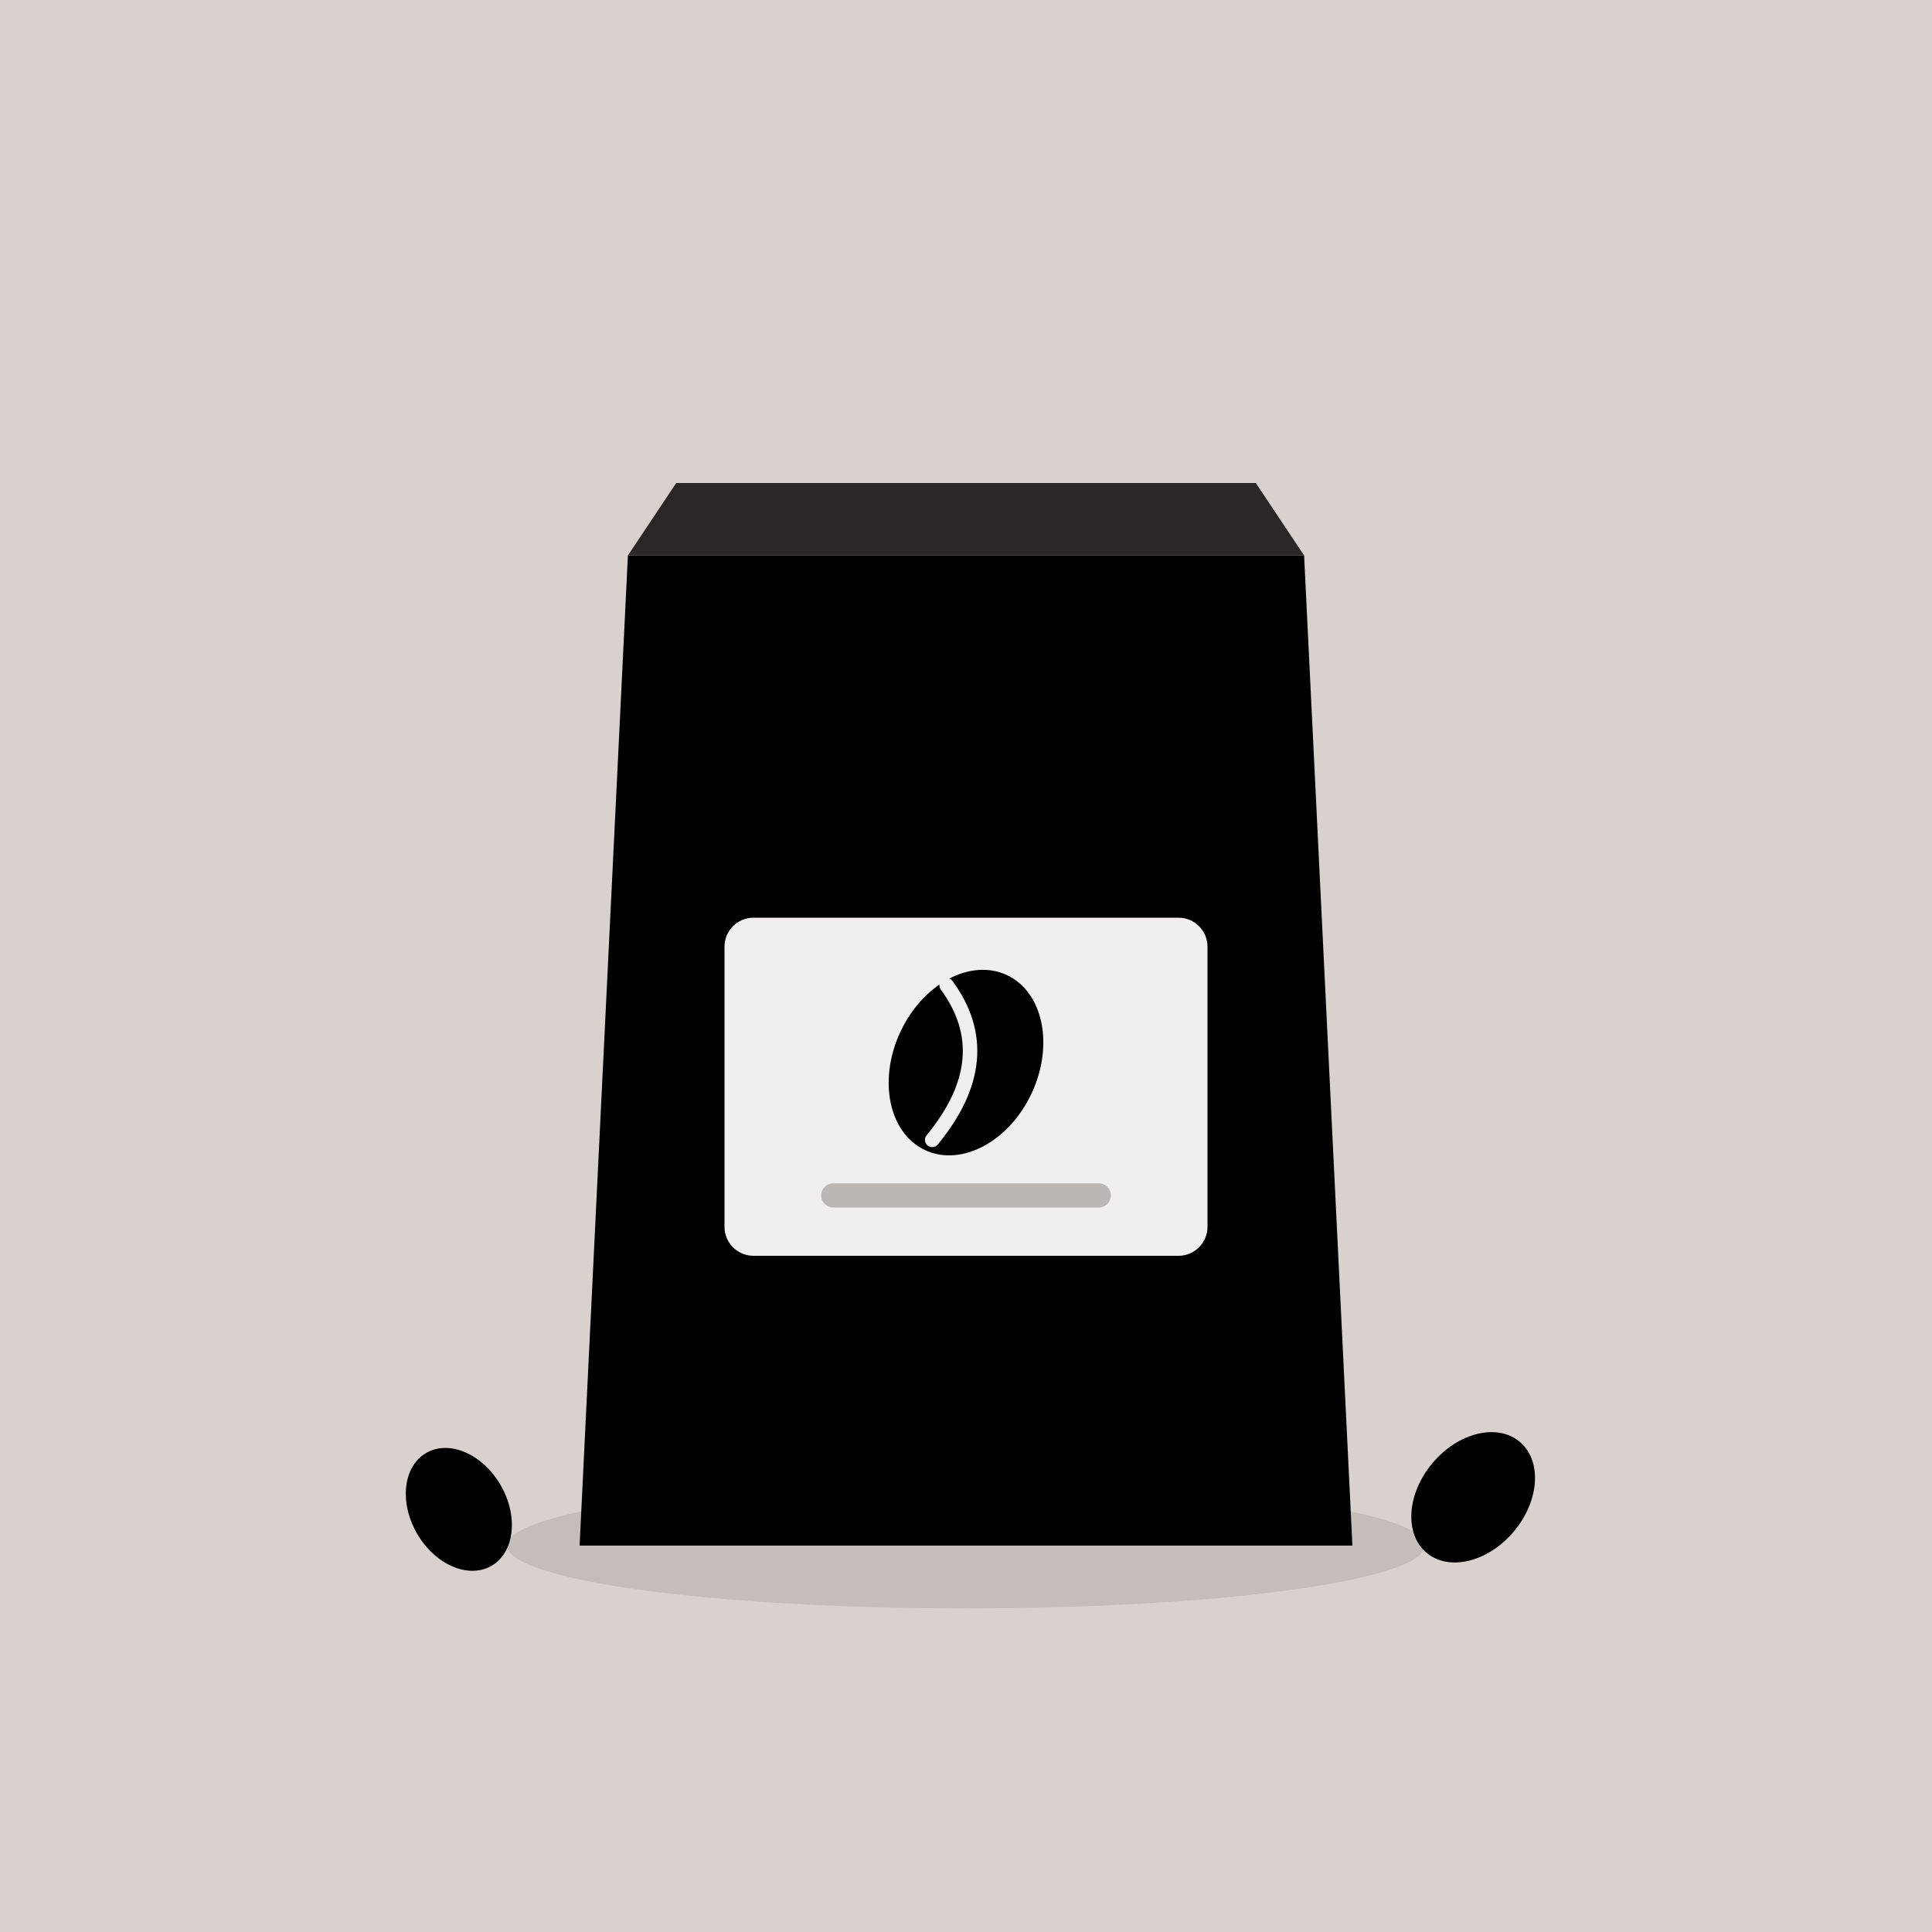
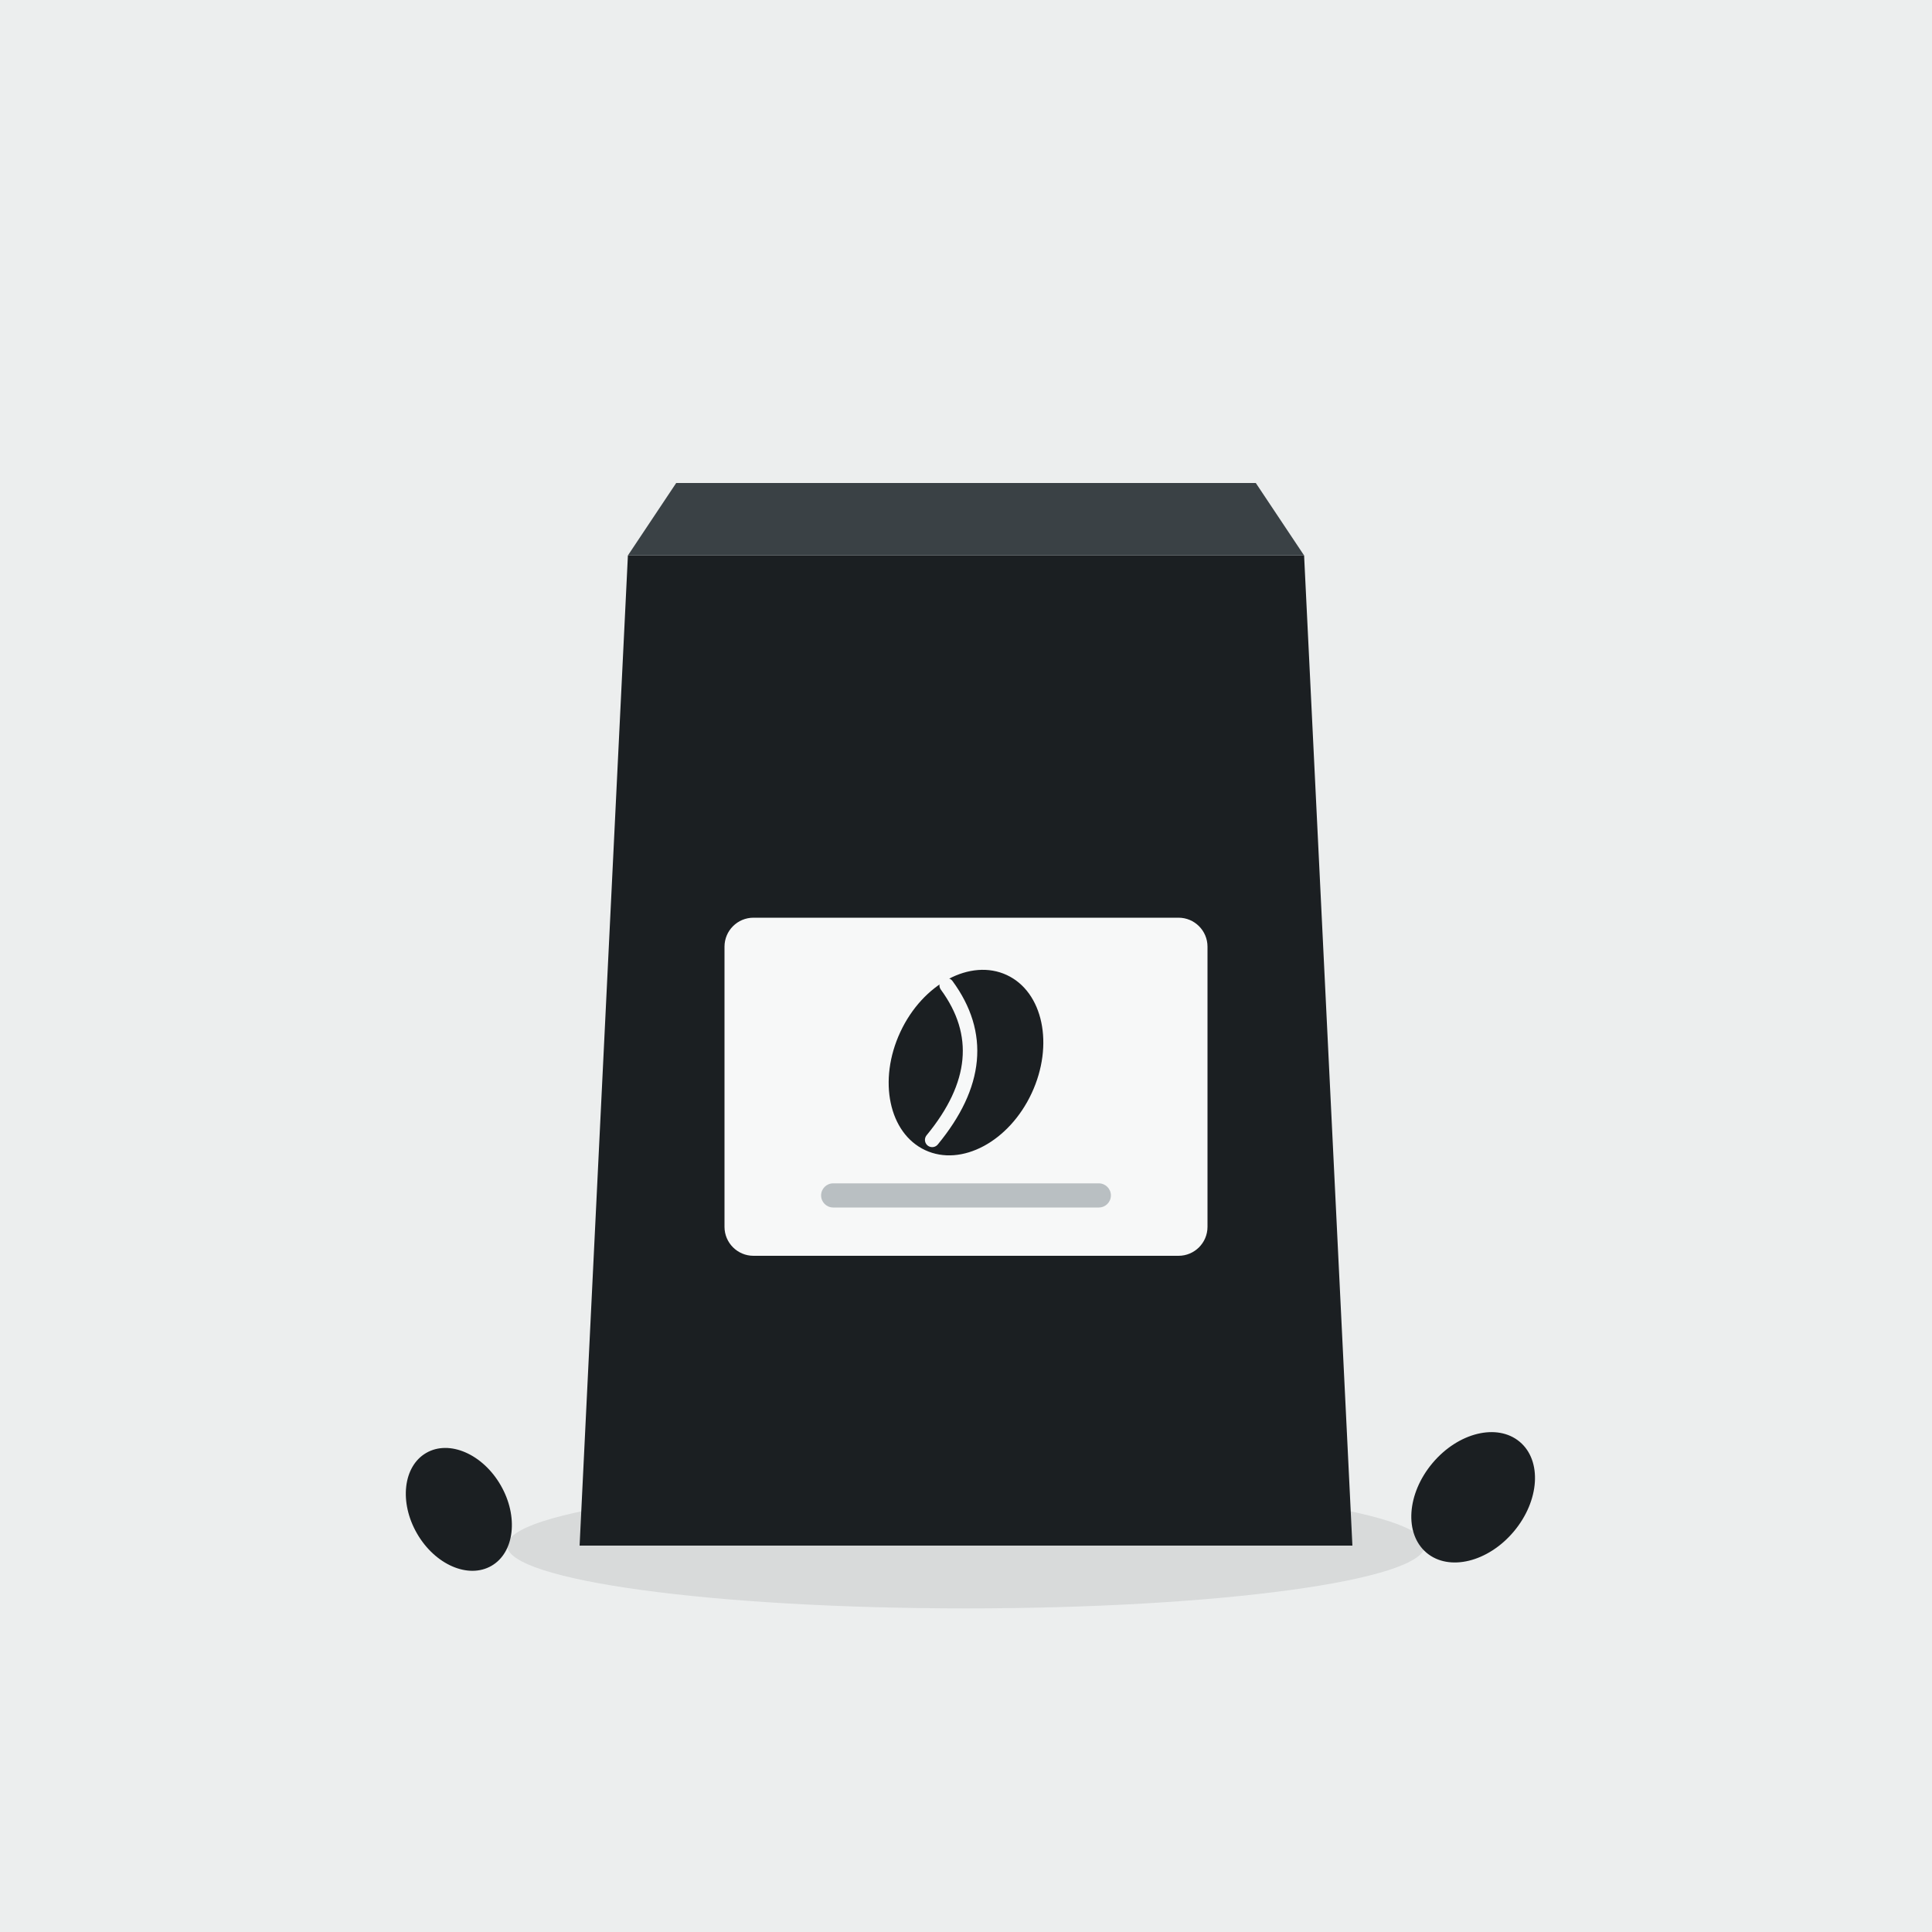
<svg xmlns="http://www.w3.org/2000/svg" viewBox="0 0 800 800" width="800" height="800">
-   <rect width="800" height="800" fill="#D9D1CE" />
-   <ellipse cx="400" cy="640" rx="190" ry="26" fill="#000000" opacity="0.10" />
-   <path d="M260 230 L540 230 L560 640 L240 640 Z" fill="#000000" />
-   <path d="M260 230 l20 -30 l240 0 l20 30" fill="#2B2727" />
-   <rect x="300" y="380" width="200" height="140" rx="12" fill="#F1EFEE" />
-   <ellipse cx="400" cy="440" rx="30" ry="40" fill="#000000" transform="rotate(25 400 440)" />
-   <path d="M392 408q22 30 -6 64" fill="none" stroke="#F1EFEE" stroke-width="6" stroke-linecap="round" />
-   <rect x="340" y="490" width="120" height="10" rx="5" fill="#BAB7B5" />
-   <ellipse cx="610" cy="620" rx="22" ry="30" fill="#000000" transform="rotate(40 610 620)" />
-   <ellipse cx="190" cy="625" rx="20" ry="27" fill="#000000" transform="rotate(-30 190 625)" />
+   <rect width="800" height="800" fill="#ECEEEE" />
+   <ellipse cx="400" cy="640" rx="190" ry="26" fill="#1B1F22" opacity="0.10" />
+   <path d="M260 230 L540 230 L560 640 L240 640 Z" fill="#1B1F22" />
+   <path d="M260 230 l20 -30 l240 0 l20 30" fill="#3A4145" />
+   <rect x="300" y="380" width="200" height="140" rx="12" fill="#F7F8F8" />
+   <ellipse cx="400" cy="440" rx="30" ry="40" fill="#1B1F22" transform="rotate(25 400 440)" />
+   <path d="M392 408q22 30 -6 64" fill="none" stroke="#F7F8F8" stroke-width="6" stroke-linecap="round" />
+   <rect x="340" y="490" width="120" height="10" rx="5" fill="#B9BFC2" />
+   <ellipse cx="610" cy="620" rx="22" ry="30" fill="#1B1F22" transform="rotate(40 610 620)" />
+   <ellipse cx="190" cy="625" rx="20" ry="27" fill="#1B1F22" transform="rotate(-30 190 625)" />
</svg>
